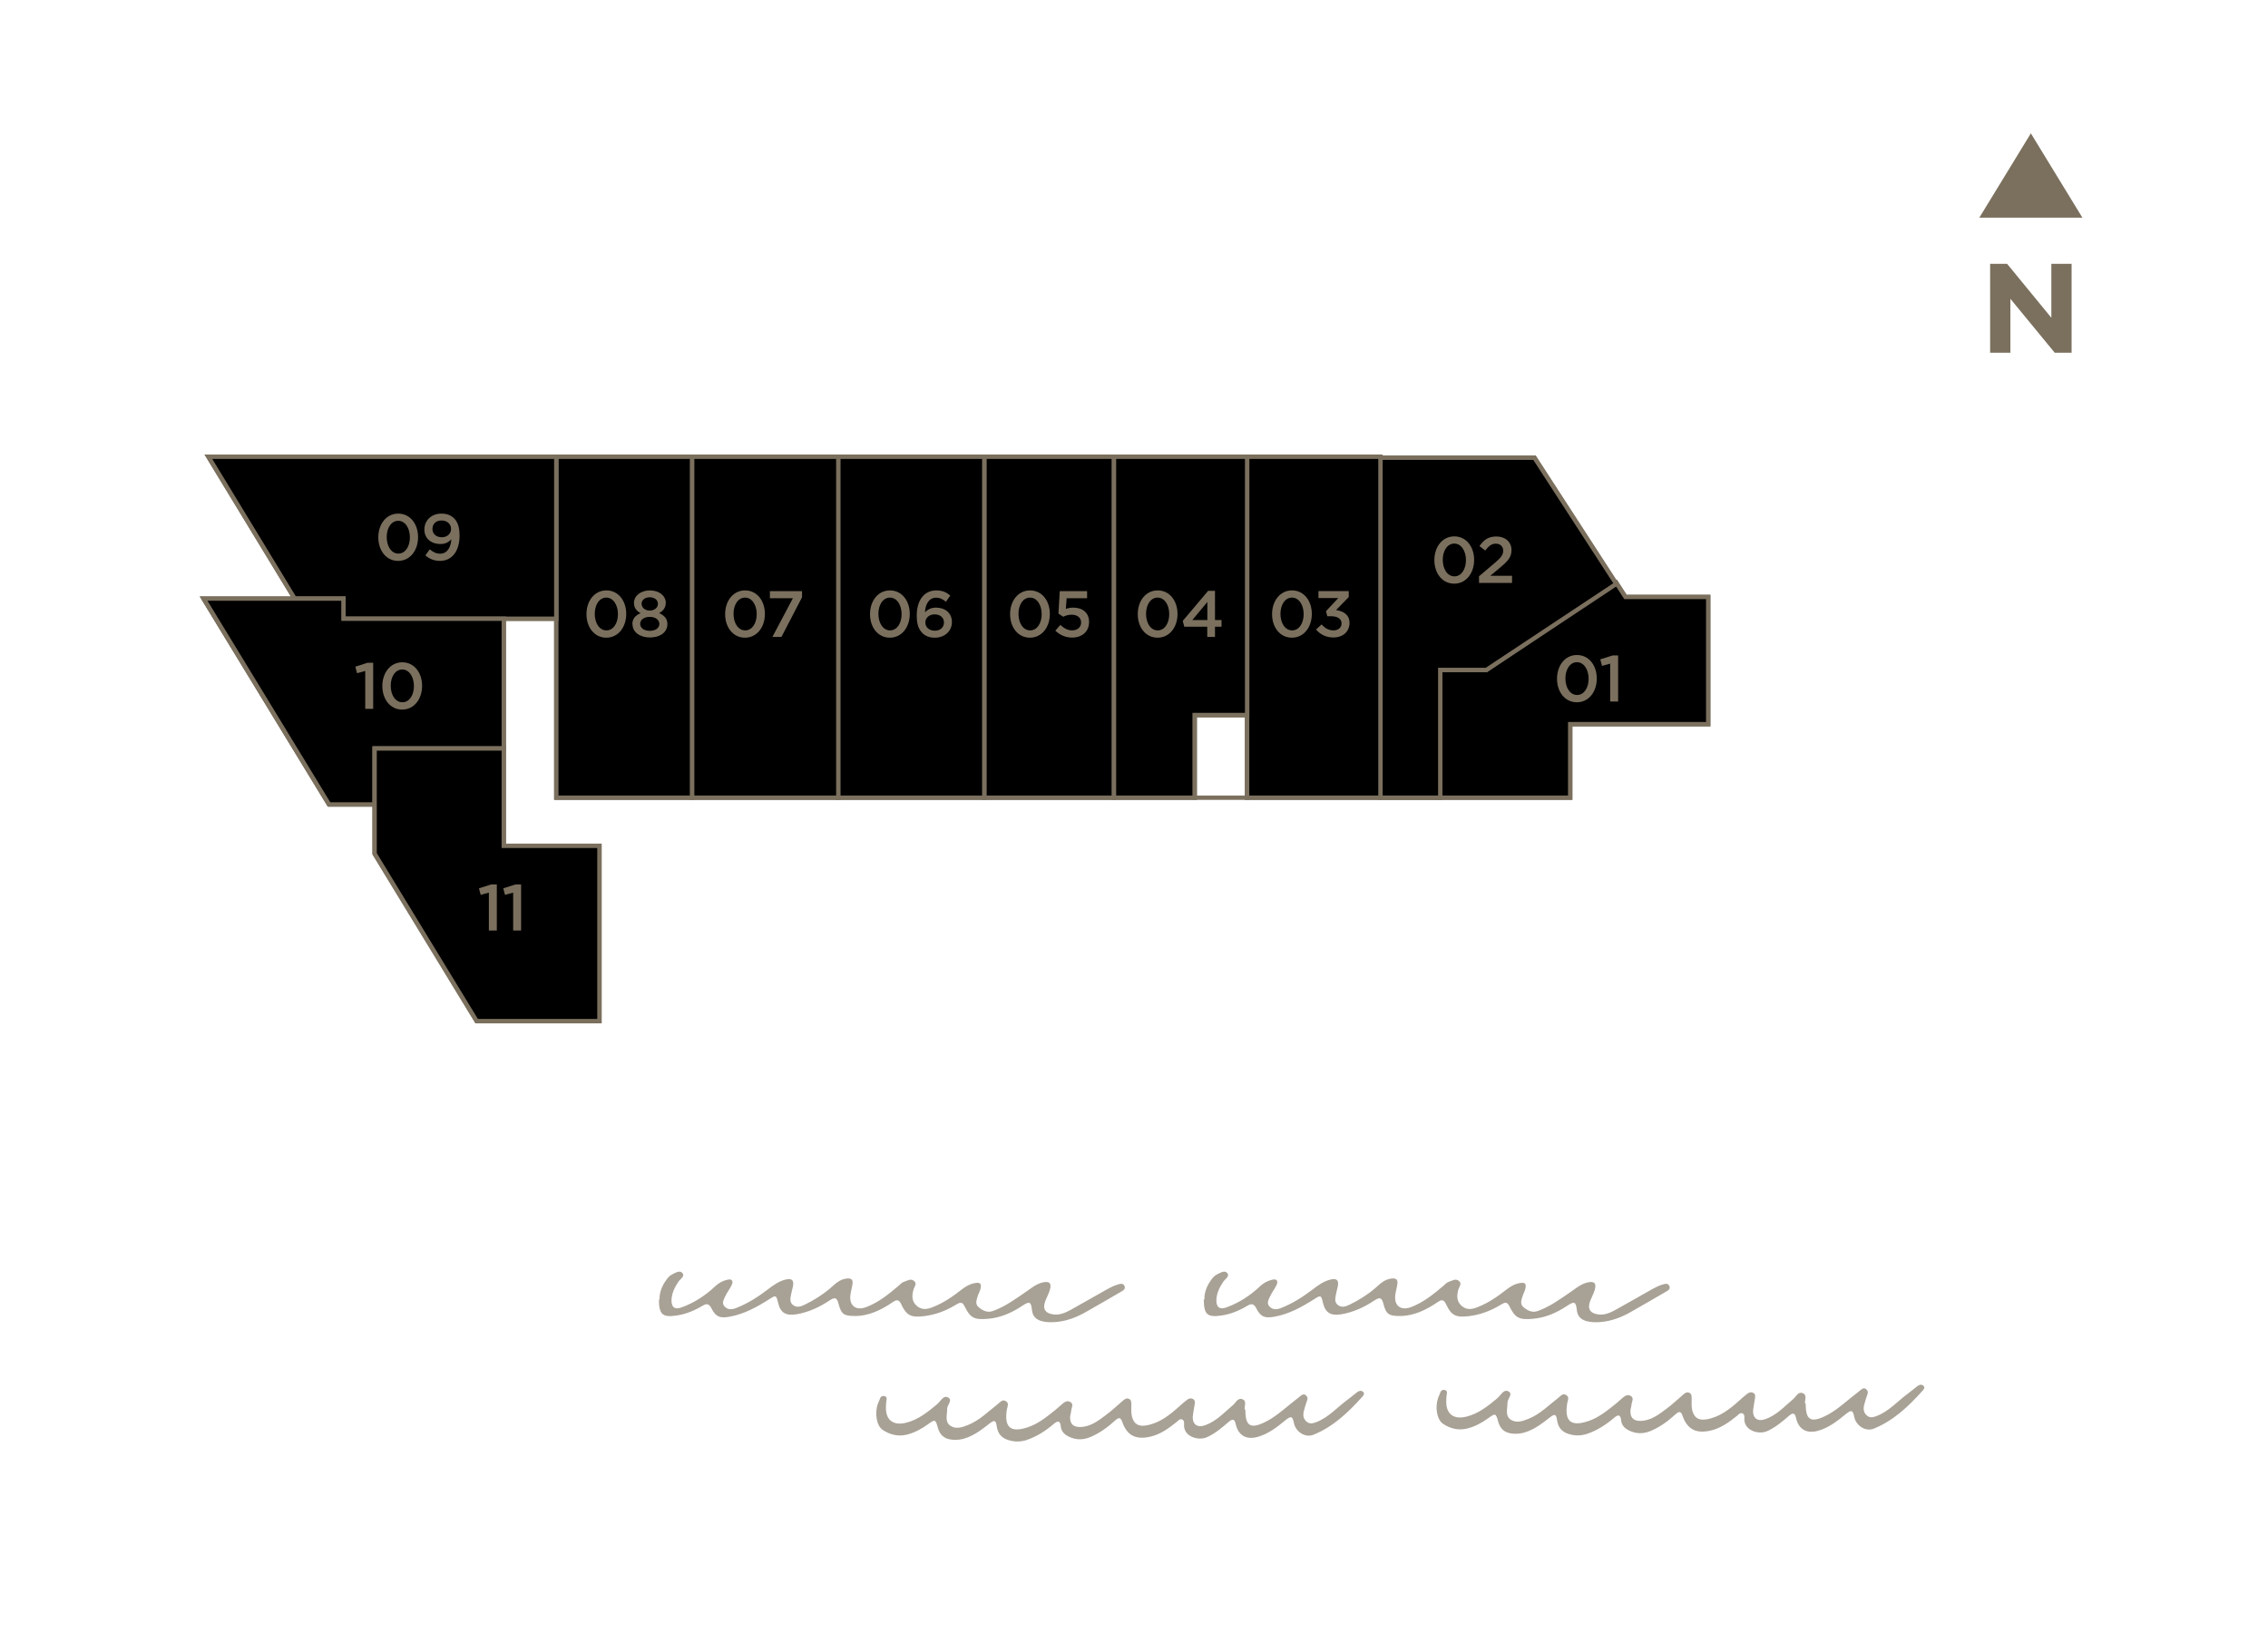
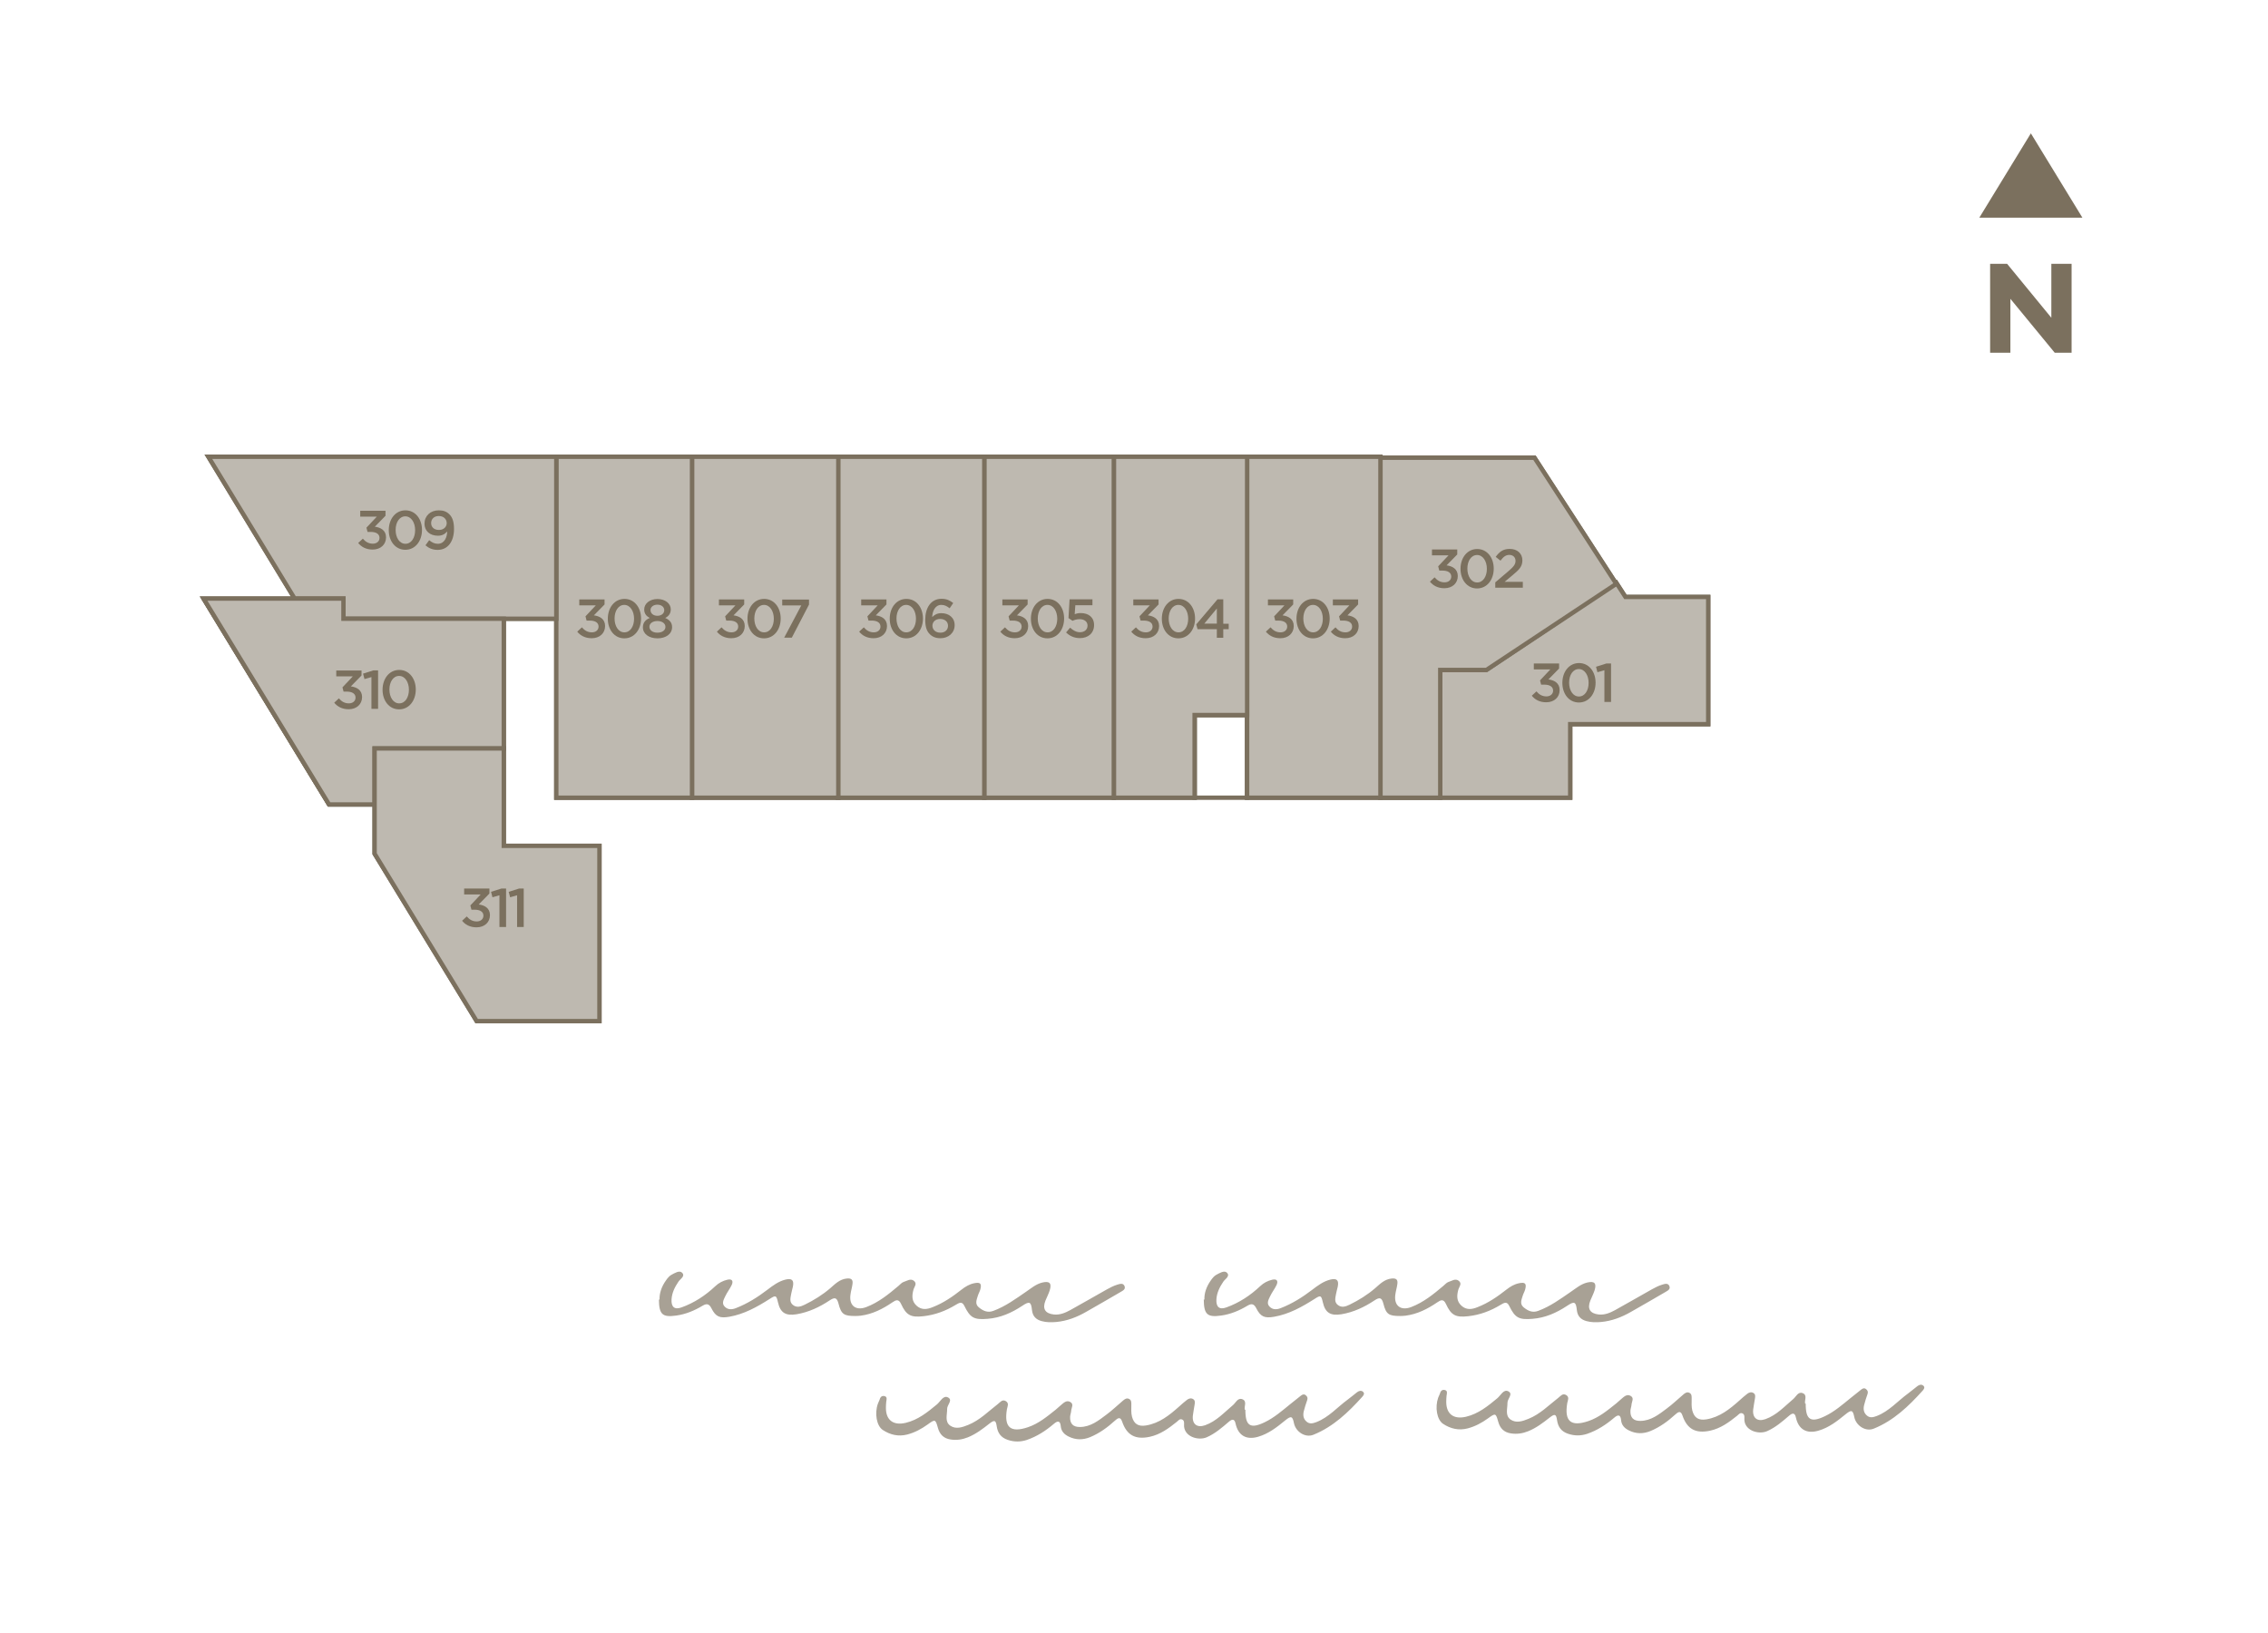
<svg xmlns="http://www.w3.org/2000/svg" viewBox="0 0 208.21 149.89">
  <g id="Base">
    <path d="M190.18,24.22v8.16h-1.55l-4.07-4.95v4.95h-1.86v-8.16h1.56l4.06,4.95v-4.95h1.86Z" style="fill:#7b705e;" />
    <polyline points="18.69 54.95 30.21 73.85 34.39 73.85" style="fill:none; stroke:#7b705e; stroke-miterlimit:10; stroke-width:.4px;" />
    <polygon points="19.13 41.93 51.07 41.93 51.07 56.8 31.53 56.8 31.53 54.95 27.05 54.95 19.13 41.93" style="fill:none; stroke:#7b705e; stroke-miterlimit:10; stroke-width:.4px;" />
    <polygon points="34.39 68.71 46.25 68.71 46.25 77.65 55.03 77.65 55.03 93.74 43.76 93.74 34.39 78.37 34.39 68.71" style="fill:none; stroke:#7b705e; stroke-miterlimit:10; stroke-width:.4px;" />
    <path d="M114.33,129.41c-.01,1.5.46,1.79,1.78,1.15.87-.42,1.59-1.05,2.33-1.65.33-.27.66-.53.99-.79.14-.11.3-.17.46-.02.14.12.18.25.11.45-.12.32-.21.64-.3.97-.1.37-.06.73.25.99.28.24.58.16.9.04,1.14-.44,1.92-1.37,2.88-2.07.29-.21.56-.45.85-.67.16-.12.36-.19.53-.06.22.17.05.37-.06.49-1.28,1.42-2.66,2.74-4.47,3.47-.76.31-1.63-.28-1.79-1.06-.13-.65-.26-.7-.81-.25-.76.62-1.52,1.22-2.49,1.5-1.08.31-1.82-.12-2.06-1.21-.1-.49-.35-.4-.62-.17-.63.54-1.25,1.08-2.02,1.42-.79.35-2.17-.06-2.09-1.19.01-.16.01-.36-.18-.44-.22-.09-.34.1-.49.22-.75.6-1.51,1.16-2.48,1.37-1.32.28-2.11-.14-2.54-1.41-.17-.5-.43-.27-.66-.07-.68.62-1.41,1.15-2.27,1.51-.66.27-1.32.27-1.97-.05-.41-.2-.69-.49-.73-.96-.05-.52-.29-.5-.62-.22-.75.64-1.56,1.17-2.5,1.49-.58.19-1.16.19-1.75-.01-.62-.21-.92-.63-1.01-1.26-.08-.55-.21-.59-.67-.23-.62.49-1.24.96-1.98,1.26-.5.2-1.02.28-1.56.2-.65-.09-1.02-.46-1.19-1.08-.22-.79-.25-.8-.94-.3-.57.41-1.18.74-1.87.92-.82.21-1.57.03-2.25-.42-.57-.38-.76-1.52-.45-2.4.04-.12.11-.23.15-.35.06-.23.18-.41.44-.36.3.06.21.31.18.52-.02.19-.03.38-.03.57,0,1.13.69,1.63,1.81,1.37,1.14-.27,2.01-.98,2.88-1.7.31-.26.57-.85,1-.64.49.24-.08.69-.07,1.06.01.54-.24,1.17.29,1.54.51.35,1.1.15,1.64-.07,1.07-.43,1.86-1.25,2.74-1.93.21-.16.39-.44.71-.26.33.19.16.49.11.74-.28,1.67.32,2.2,1.93,1.66.98-.33,1.77-.99,2.56-1.62.16-.13.32-.28.48-.42.24-.2.5-.47.84-.28.36.2.11.53.09.8-.01.19-.09.37-.1.56-.03.63.27.95.91.94.98-.01,1.71-.6,2.43-1.14.53-.39,1-.85,1.5-1.27.16-.14.35-.28.57-.17.23.11.21.34.21.56,0,.36-.03.72.06,1.07.18.68.59.92,1.28.81,1.24-.2,2.16-.95,3.05-1.74.24-.21.47-.43.73-.62.15-.11.35-.18.54-.07.21.12.18.32.15.51-.05.34-.12.67-.16,1-.09.79.38,1.16,1.12.9,1.04-.37,1.75-1.17,2.56-1.85.26-.22.44-.7.86-.54.47.18.14.68.23.97" style="fill:#a8a195;" />
    <path d="M60.55,119.32c-.03-.58.18-1.21.59-1.78.13-.19.29-.39.48-.5.3-.16.74-.44.98-.22.35.32-.14.58-.31.83-.34.5-.6,1.02-.64,1.63-.04.7.27.98.92.74,1.17-.42,2.2-1.1,3.1-1.95.33-.31.69-.49,1.1-.59.42-.1.58.1.4.49-.17.36-.43.68-.6,1.05-.14.3-.34.64-.03.94.29.29.65.27,1.01.13,1.06-.41,2.01-1.01,2.9-1.69.51-.39,1.02-.77,1.65-.93.6-.15.81.05.69.65-.05.23-.12.45-.16.68-.06.35-.18.73.17,1,.35.27.71.15,1.08-.03.84-.41,1.63-.9,2.34-1.51.44-.38.85-.82,1.51-.89.46-.05.59.13.53.52-.04.31-.14.62-.18.93-.16,1.03.48,1.54,1.45,1.17,1.13-.43,2.05-1.18,2.96-1.95.15-.12.28-.29.45-.35.31-.09.64-.36.96-.11.33.26.03.55-.04.81-.15.55-.17,1.06.28,1.47.45.41.94.36,1.48.14.98-.38,1.84-.97,2.65-1.61.36-.28.72-.5,1.17-.59.54-.11.7.02.56.56-.05.2-.17.39-.23.59-.11.36-.29.75.08,1.06.39.32.81.53,1.34.33,1.11-.41,2.05-1.1,3.01-1.76.47-.32.91-.7,1.48-.84.67-.16.89.05.69.71-.1.32-.26.62-.39.94-.3.75-.04,1.19.76,1.28.56.06,1.05-.15,1.51-.4,1.13-.62,2.25-1.28,3.38-1.91.29-.16.6-.32.92-.42.22-.06.54-.2.68.11.14.32-.17.44-.38.57-1.04.61-2.09,1.21-3.14,1.81-.85.49-1.76.84-2.75.93-.45.04-.89.04-1.33-.08-.52-.14-.83-.45-.89-1.01-.08-.78-.23-.84-.9-.39-.97.64-2,1.1-3.18,1.19-1.23.1-1.59-.08-2.13-1.19-.22-.46-.5-.26-.78-.1-.92.56-1.9.93-2.98,1.05-1.15.13-1.57-.08-2.05-1.13-.22-.48-.48-.36-.8-.14-.88.6-1.82,1.08-2.9,1.22-.17.02-.34.03-.51.03-1.03,0-1.28-.15-1.53-1.13-.15-.58-.35-.61-.82-.3-.92.61-1.91,1.08-3.03,1.27-.99.16-1.49-.12-1.71-1.1-.15-.65-.2-.67-.77-.3-1.15.73-2.33,1.39-3.7,1.63-.87.15-1.24.01-1.64-.78-.2-.39-.41-.47-.8-.24-.75.45-1.55.79-2.43.91-1.27.18-1.58-.1-1.59-1.49" style="fill:#a8a195;" />
    <path d="M165.77,128.85c-.01,1.5.46,1.79,1.78,1.15.87-.42,1.59-1.05,2.33-1.65.33-.27.66-.53.99-.79.14-.11.3-.17.46-.02.14.12.18.25.11.45-.12.32-.21.64-.3.97-.1.37-.06.73.25.99.28.24.58.16.9.04,1.14-.44,1.92-1.37,2.88-2.07.29-.21.56-.45.85-.67.16-.12.36-.19.53-.06.22.17.05.37-.06.49-1.28,1.42-2.66,2.74-4.47,3.47-.76.31-1.63-.28-1.79-1.06-.13-.65-.26-.7-.81-.25-.76.62-1.52,1.22-2.49,1.5-1.08.31-1.82-.12-2.06-1.21-.1-.49-.35-.4-.62-.17-.63.54-1.25,1.08-2.02,1.42-.79.35-2.17-.06-2.09-1.19.01-.16.01-.36-.18-.44-.22-.09-.34.1-.49.22-.75.6-1.51,1.16-2.48,1.37-1.32.28-2.11-.14-2.54-1.41-.17-.5-.43-.27-.66-.07-.68.62-1.41,1.15-2.27,1.51-.66.27-1.32.27-1.97-.05-.41-.2-.69-.49-.73-.96-.05-.52-.29-.5-.62-.22-.75.64-1.56,1.17-2.5,1.49-.58.19-1.16.19-1.75-.01-.62-.21-.92-.63-1.01-1.26-.08-.55-.21-.59-.67-.23-.62.49-1.24.96-1.98,1.26-.5.2-1.02.28-1.56.2-.65-.09-1.02-.46-1.19-1.08-.22-.79-.25-.8-.94-.3-.57.41-1.18.74-1.87.92-.82.21-1.57.03-2.25-.42-.57-.38-.76-1.52-.45-2.4.04-.12.11-.23.15-.35.06-.23.18-.41.44-.36.3.06.21.31.18.52-.02.19-.03.38-.03.57,0,1.13.69,1.63,1.81,1.37,1.14-.27,2.01-.98,2.88-1.7.31-.26.57-.85,1-.64.49.24-.08.69-.07,1.06.01.54-.24,1.17.29,1.54.51.35,1.1.15,1.64-.07,1.07-.43,1.86-1.25,2.74-1.93.21-.16.39-.44.71-.26.33.19.16.49.11.74-.28,1.67.32,2.2,1.93,1.66.98-.33,1.77-.99,2.56-1.62.16-.13.32-.28.48-.42.24-.2.5-.47.84-.28.36.2.11.53.09.8-.01.19-.09.37-.1.56-.03.63.27.95.91.94.98-.01,1.71-.6,2.43-1.14.53-.39,1-.85,1.5-1.27.16-.14.35-.28.57-.17.23.11.21.34.21.56,0,.36-.03.72.06,1.07.18.68.59.92,1.28.81,1.24-.2,2.16-.95,3.05-1.74.24-.21.47-.43.73-.62.15-.11.35-.18.54-.07.21.12.18.32.15.51-.05.34-.12.67-.16,1-.09.79.38,1.16,1.12.9,1.04-.37,1.75-1.17,2.56-1.85.26-.22.44-.7.86-.54.47.18.14.68.23.97" style="fill:#a8a195;" />
    <path d="M110.57,119.32c-.03-.58.18-1.21.59-1.78.13-.19.29-.39.48-.5.3-.16.74-.44.98-.22.35.32-.14.58-.31.83-.34.5-.6,1.02-.64,1.63-.04.7.27.98.92.74,1.17-.42,2.2-1.1,3.1-1.95.33-.31.69-.49,1.1-.59.42-.1.58.1.4.49-.17.36-.43.68-.6,1.05-.14.3-.34.64-.03.94.29.29.65.27,1.01.13,1.06-.41,2.01-1.01,2.9-1.69.51-.39,1.02-.77,1.65-.93.6-.15.81.05.69.65-.05.23-.12.45-.16.68-.06.35-.18.73.17,1,.35.27.71.15,1.08-.03.84-.41,1.63-.9,2.34-1.51.44-.38.85-.82,1.51-.89.46-.05.59.13.53.52-.04.31-.14.62-.18.93-.16,1.03.48,1.54,1.45,1.17,1.13-.43,2.05-1.18,2.96-1.95.15-.12.28-.29.45-.35.31-.09.64-.36.96-.11.33.26.03.55-.04.81-.15.55-.17,1.06.28,1.47.45.41.94.36,1.48.14.98-.38,1.84-.97,2.65-1.61.36-.28.72-.5,1.17-.59.54-.11.7.02.56.56-.05.2-.17.39-.23.59-.11.36-.29.75.08,1.06.39.32.81.53,1.34.33,1.11-.41,2.05-1.1,3.01-1.76.47-.32.91-.7,1.48-.84.67-.16.89.05.69.71-.1.32-.26.62-.39.94-.3.75-.04,1.19.76,1.28.56.06,1.05-.15,1.51-.4,1.13-.62,2.25-1.28,3.38-1.91.29-.16.6-.32.92-.42.22-.06.54-.2.68.11.14.32-.17.44-.38.57-1.04.61-2.09,1.21-3.14,1.81-.85.49-1.76.84-2.75.93-.45.04-.89.04-1.33-.08-.52-.14-.83-.45-.89-1.01-.08-.78-.23-.84-.9-.39-.97.64-2,1.1-3.18,1.19-1.23.1-1.59-.08-2.13-1.19-.22-.46-.5-.26-.78-.1-.92.56-1.9.93-2.98,1.05-1.15.13-1.57-.08-2.05-1.13-.22-.48-.48-.36-.8-.14-.88.6-1.82,1.08-2.9,1.22-.17.02-.34.03-.51.03-1.03,0-1.28-.15-1.53-1.13-.15-.58-.35-.61-.82-.3-.92.61-1.91,1.08-3.03,1.27-.99.16-1.49-.12-1.71-1.1-.15-.65-.2-.67-.77-.3-1.15.73-2.33,1.39-3.7,1.63-.87.15-1.24.01-1.64-.78-.2-.39-.41-.47-.8-.24-.75.45-1.55.79-2.43.91-1.27.18-1.58-.1-1.59-1.49" style="fill:#a8a195;" />
    <polygon points="186.44 12.24 191.17 19.98 181.71 19.98 186.44 12.24" style="fill:#7b705e;" />
    <rect x="51.07" y="41.93" width="12.46" height="31.3" style="fill:none; stroke:#7b705e; stroke-miterlimit:10; stroke-width:.4px;" />
    <rect x="63.53" y="41.93" width="13.43" height="31.3" style="fill:none; stroke:#7b705e; stroke-miterlimit:10; stroke-width:.4px;" />
    <rect x="76.93" y="41.93" width="13.43" height="31.3" style="fill:none; stroke:#7b705e; stroke-miterlimit:10; stroke-width:.4px;" />
    <rect x="90.36" y="41.93" width="11.89" height="31.3" style="fill:none; stroke:#7b705e; stroke-miterlimit:10; stroke-width:.4px;" />
    <polygon points="109.67 65.64 114.49 65.64 114.49 41.93 102.26 41.93 102.26 73.23 109.67 73.23 109.67 65.64" style="fill:none; stroke:#7b705e; stroke-miterlimit:10; stroke-width:.4px;" />
    <rect x="114.49" y="41.93" width="12.24" height="31.3" style="fill:none; stroke:#7b705e; stroke-miterlimit:10; stroke-width:.4px;" />
    <line x1="132.22" y1="73.23" x2="126.73" y2="73.23" style="fill:none; stroke:#7b705e; stroke-miterlimit:10; stroke-width:.4px;" />
    <polygon points="132.22 73.23 144.15 73.23 144.15 66.48 156.82 66.48 156.82 54.8 149.22 54.8 148.38 53.5 136.46 61.5 132.22 61.5 132.22 73.23" style="fill:none; stroke:#7b705e; stroke-miterlimit:10; stroke-width:.4px;" />
    <rect x="109.67" y="65.64" width="4.83" height="7.59" style="fill:none; stroke:#7b705e; stroke-miterlimit:10; stroke-width:.4px;" />
    <polygon points="132.22 73.23 132.22 61.5 136.46 61.5 148.38 53.6 140.87 42.02 126.73 42.02 126.73 73.23 132.22 73.23" style="fill:none; stroke:#7b705e; stroke-miterlimit:10; stroke-width:.4px;" />
    <polygon points="46.25 68.71 46.25 56.8 31.53 56.8 31.53 54.95 18.69 54.95 30.21 73.85 34.39 73.85 34.39 68.71 46.25 68.71" style="fill:none; stroke:#7b705e; stroke-miterlimit:10; stroke-width:.4px;" />
  </g>
  <g id="_x30_1" class="floor" data-id="3_301">
-     <polygon class="bg" points="132.22 73.23 144.15 73.23 144.15 66.48 156.82 66.48 156.82 54.8 149.22 54.8 148.38 53.5 136.46 61.5 132.22 61.5 132.22 73.23" style="stroke:#7b705e; stroke-miterlimit:10; stroke-width:.4px;" />
+     <polygon points="132.22 73.23 144.15 73.23 144.15 66.48 156.82 66.48 156.82 54.8 149.22 54.8 148.38 53.5 136.46 61.5 132.22 61.5 132.22 73.23" style="fill:#beb9b0; stroke:#7b705e; stroke-miterlimit:10; stroke-width:.4px;" />
  </g>
  <g id="_x30_2" class="floor" data-id="3_302">
-     <polygon class="bg" points="132.22 73.23 132.22 61.5 136.46 61.5 148.38 53.6 140.87 42.02 126.73 42.02 126.73 73.23 132.22 73.23" style="stroke:#7b705e; stroke-miterlimit:10; stroke-width:.4px;" />
+     <polygon points="132.22 73.23 132.22 61.5 136.46 61.5 148.38 53.6 140.87 42.02 126.73 42.02 126.73 73.23 132.22 73.23" style="fill:#beb9b0; stroke:#7b705e; stroke-miterlimit:10; stroke-width:.4px;" />
  </g>
  <g id="_x30_3" class="floor" data-id="3_303">
-     <rect class="bg" x="114.49" y="41.93" width="12.24" height="31.3" style="stroke:#7b705e; stroke-miterlimit:10; stroke-width:.4px;" />
+     <rect x="114.49" y="41.93" width="12.24" height="31.3" style="fill:#beb9b0; stroke:#7b705e; stroke-miterlimit:10; stroke-width:.4px;" />
  </g>
  <g id="_x30_4" class="floor" data-id="3_304">
-     <polygon class="bg" points="109.67 65.64 114.49 65.64 114.49 41.93 102.26 41.93 102.26 73.23 109.67 73.23 109.67 65.64" style="stroke:#7b705e; stroke-miterlimit:10; stroke-width:.4px;" />
+     <polygon points="109.67 65.64 114.49 65.64 114.49 41.93 102.26 41.93 102.26 73.23 109.67 73.23 109.67 65.64" style="fill:#beb9b0; stroke:#7b705e; stroke-miterlimit:10; stroke-width:.4px;" />
  </g>
  <g id="_x30_5" class="floor" data-id="3_305">
-     <rect class="bg" x="90.36" y="41.93" width="11.89" height="31.3" style="stroke:#7b705e; stroke-miterlimit:10; stroke-width:.4px;" />
+     <rect x="90.36" y="41.93" width="11.89" height="31.3" style="fill:#beb9b0; stroke:#7b705e; stroke-miterlimit:10; stroke-width:.4px;" />
  </g>
  <g id="_x30_6" class="floor" data-id="3_306">
-     <rect class="bg" x="76.93" y="41.93" width="13.43" height="31.3" style="stroke:#7b705e; stroke-miterlimit:10; stroke-width:.4px;" />
+     <rect x="76.93" y="41.93" width="13.43" height="31.3" style="fill:#beb9b0; stroke:#7b705e; stroke-miterlimit:10; stroke-width:.4px;" />
  </g>
  <g id="_x30_7" class="floor" data-id="3_307">
-     <rect class="bg" x="63.53" y="41.93" width="13.43" height="31.3" style="stroke:#7b705e; stroke-miterlimit:10; stroke-width:.4px;" />
+     <rect x="63.53" y="41.93" width="13.43" height="31.3" style="fill:#beb9b0; stroke:#7b705e; stroke-miterlimit:10; stroke-width:.4px;" />
  </g>
  <g id="_x30_8" class="floor" data-id="3_308">
-     <rect class="bg" x="51.07" y="41.93" width="12.46" height="31.3" style="stroke:#7b705e; stroke-miterlimit:10; stroke-width:.4px;" />
+     <rect x="51.07" y="41.93" width="12.46" height="31.3" style="fill:#beb9b0; stroke:#7b705e; stroke-miterlimit:10; stroke-width:.4px;" />
  </g>
  <g id="_x30_9" class="floor" data-id="3_309">
-     <polygon class="bg" points="19.13 41.93 51.07 41.93 51.07 56.8 31.53 56.8 31.53 54.95 27.05 54.95 19.13 41.93" style="stroke:#7b705e; stroke-miterlimit:10; stroke-width:.4px;" />
+     <polygon points="19.13 41.93 51.07 41.93 51.07 56.8 31.53 56.8 31.53 54.95 27.05 54.95 19.13 41.93" style="fill:#beb9b0; stroke:#7b705e; stroke-miterlimit:10; stroke-width:.4px;" />
  </g>
  <g id="_x31_0" class="floor" data-id="3_310">
-     <polygon class="bg" points="46.25 68.71 46.25 56.8 31.53 56.8 31.53 54.95 18.69 54.95 30.21 73.85 34.39 73.85 34.39 68.71 46.25 68.71" style="stroke:#7b705e; stroke-miterlimit:10; stroke-width:.4px;" />
+     <polygon points="46.25 68.71 46.25 56.8 31.53 56.8 31.53 54.95 18.69 54.95 30.21 73.85 34.39 73.85 34.39 68.71 46.25 68.71" style="fill:#beb9b0; stroke:#7b705e; stroke-miterlimit:10; stroke-width:.4px;" />
  </g>
  <g id="_x31_1" class="floor" data-id="3_311">
-     <polygon class="bg" points="34.39 68.71 46.25 68.71 46.25 77.65 55.03 77.65 55.03 93.74 43.76 93.74 34.39 78.37 34.39 68.71" style="stroke:#7b705e; stroke-miterlimit:10; stroke-width:.4px;" />
+     <polygon points="34.39 68.71 46.25 68.71 46.25 77.65 55.03 77.65 55.03 93.74 43.76 93.74 34.39 78.37 34.39 68.71" style="fill:#beb9b0; stroke:#7b705e; stroke-miterlimit:10; stroke-width:.4px;" />
  </g>
  <g id="Labels">
-     <path d="M44.89,81.94l-.76.21-.16-.6,1.13-.36h.51v4.23h-.73v-3.48Z" style="fill:#7b705e;" />
-     <path d="M47.12,81.94l-.76.21-.16-.6,1.13-.36h.51v4.23h-.73v-3.48Z" style="fill:#7b705e;" />
-     <path d="M33.54,61.59l-.76.21-.16-.6,1.13-.36h.51v4.23h-.73v-3.48Z" style="fill:#7b705e;" />
-     <path d="M35.1,62.98h0c0-1.21.73-2.18,1.83-2.18s1.82.96,1.82,2.16h0c0,1.21-.73,2.18-1.83,2.18s-1.82-.96-1.82-2.16ZM38,62.98h0c0-.84-.43-1.52-1.07-1.52s-1.06.66-1.06,1.49h0c0,.84.42,1.52,1.07,1.52s1.06-.67,1.06-1.49Z" style="fill:#7b705e;" />
-     <path d="M34.73,49.33h0c0-1.21.73-2.18,1.83-2.18s1.82.96,1.82,2.16h0c0,1.21-.73,2.18-1.83,2.18s-1.82-.96-1.82-2.16ZM37.63,49.33h0c0-.84-.43-1.52-1.07-1.52s-1.06.66-1.06,1.49h0c0,.84.42,1.52,1.07,1.52s1.06-.67,1.06-1.49Z" style="fill:#7b705e;" />
-     <path d="M41.44,49.49c-.23.28-.56.45-.99.45-.89,0-1.49-.52-1.49-1.33h0c0-.83.64-1.46,1.56-1.46.53,0,.87.15,1.17.44.31.31.5.77.5,1.6h0c0,1.36-.67,2.3-1.8,2.3-.58,0-.99-.21-1.34-.5l.4-.56c.32.26.6.4.96.4.74,0,1.01-.77,1.02-1.33ZM41.41,48.57h0c0-.45-.34-.79-.88-.79s-.83.35-.83.78h0c0,.45.34.76.86.76s.85-.35.85-.76Z" style="fill:#7b705e;" />
-     <path d="M66.57,56.38h0c0-1.21.73-2.18,1.83-2.18s1.82.96,1.82,2.16h0c0,1.21-.73,2.18-1.83,2.18s-1.82-.96-1.82-2.16ZM69.47,56.38h0c0-.84-.43-1.52-1.07-1.52s-1.06.66-1.06,1.49h0c0,.84.42,1.52,1.07,1.52s1.06-.67,1.06-1.49Z" style="fill:#7b705e;" />
-     <path d="M72.79,54.92h-2.11v-.65h2.95v.56l-1.89,3.64h-.83l1.88-3.55Z" style="fill:#7b705e;" />
-     <path d="M79.87,56.38h0c0-1.21.73-2.18,1.83-2.18s1.82.96,1.82,2.16h0c0,1.21-.73,2.18-1.83,2.18s-1.82-.96-1.82-2.16ZM82.77,56.38h0c0-.84-.43-1.52-1.07-1.52s-1.06.66-1.06,1.49h0c0,.84.42,1.52,1.07,1.52s1.06-.67,1.06-1.49Z" style="fill:#7b705e;" />
-     <path d="M84.67,58.1c-.32-.32-.51-.75-.51-1.6h0c0-1.3.61-2.3,1.8-2.3.55,0,.92.17,1.28.47l-.4.57c-.29-.23-.54-.37-.91-.37-.73,0-1,.76-1.01,1.34.25-.26.56-.43,1.01-.43.81,0,1.46.48,1.46,1.32h0c0,.85-.68,1.44-1.56,1.44-.52,0-.89-.16-1.17-.44ZM86.66,57.14h0c0-.43-.34-.74-.86-.74s-.85.34-.85.74h0c0,.44.35.76.87.76s.84-.32.84-.76Z" style="fill:#7b705e;" />
-     <path d="M104.45,56.38h0c0-1.21.73-2.18,1.83-2.18s1.82.96,1.82,2.16h0c0,1.21-.73,2.18-1.83,2.18s-1.82-.96-1.82-2.16ZM107.34,56.38h0c0-.84-.43-1.52-1.07-1.52s-1.06.66-1.06,1.49h0c0,.84.42,1.52,1.07,1.52s1.06-.67,1.06-1.49Z" style="fill:#7b705e;" />
-     <path d="M110.84,57.53h-2.12l-.14-.53,2.33-2.76h.63v2.68h.6v.61h-.6v.94h-.71v-.94ZM110.84,56.92v-1.66l-1.38,1.66h1.38Z" style="fill:#7b705e;" />
-     <path d="M116.78,56.38h0c0-1.21.73-2.18,1.83-2.18s1.82.96,1.82,2.16h0c0,1.21-.73,2.18-1.83,2.18s-1.82-.96-1.82-2.16ZM119.68,56.38h0c0-.84-.43-1.52-1.07-1.52s-1.06.66-1.06,1.49h0c0,.84.42,1.52,1.07,1.52s1.06-.67,1.06-1.49Z" style="fill:#7b705e;" />
-     <path d="M120.81,57.8l.52-.48c.3.35.64.55,1.1.55.41,0,.73-.25.73-.64h0c0-.43-.38-.66-.97-.66h-.34l-.12-.46,1.13-1.21h-1.82v-.64h2.78v.55l-1.17,1.2c.64.08,1.24.4,1.24,1.17h0c0,.79-.59,1.34-1.47,1.34-.73,0-1.25-.31-1.61-.74Z" style="fill:#7b705e;" />
-     <path d="M131.68,51.42h0c0-1.21.73-2.18,1.83-2.18s1.82.96,1.82,2.16h0c0,1.21-.73,2.18-1.83,2.18s-1.82-.96-1.82-2.16ZM134.58,51.42h0c0-.84-.43-1.52-1.07-1.52s-1.06.66-1.06,1.49h0c0,.84.42,1.52,1.07,1.52s1.06-.67,1.06-1.49Z" style="fill:#7b705e;" />
-     <path d="M135.76,52.92l1.45-1.23c.58-.49.79-.76.79-1.13,0-.41-.29-.65-.68-.65s-.65.21-.97.63l-.53-.41c.4-.56.8-.88,1.55-.88.82,0,1.39.5,1.39,1.25h0c0,.67-.35,1.03-1.09,1.64l-.86.72h2v.65h-3.03v-.58Z" style="fill:#7b705e;" />
-     <path d="M142.94,62.31h0c0-1.21.73-2.18,1.83-2.18s1.82.96,1.82,2.16h0c0,1.21-.73,2.18-1.83,2.18s-1.82-.96-1.82-2.16ZM145.84,62.31h0c0-.84-.43-1.52-1.07-1.52s-1.06.66-1.06,1.49h0c0,.84.42,1.52,1.07,1.52s1.06-.67,1.06-1.49Z" style="fill:#7b705e;" />
-     <path d="M147.82,60.92l-.75.21-.16-.6,1.13-.36h.51v4.23h-.73v-3.48Z" style="fill:#7b705e;" />
-     <path d="M53.84,56.38h0c0-1.21.73-2.18,1.83-2.18s1.82.96,1.82,2.16h0c0,1.21-.73,2.18-1.83,2.18s-1.82-.96-1.82-2.16ZM56.73,56.38h0c0-.84-.43-1.52-1.07-1.52s-1.06.66-1.06,1.49h0c0,.84.42,1.52,1.07,1.52s1.06-.67,1.06-1.49Z" style="fill:#7b705e;" />
-     <path d="M58.05,57.32h0c0-.52.28-.83.76-1.03-.35-.19-.61-.47-.61-.94h0c0-.65.62-1.15,1.46-1.15s1.46.49,1.46,1.13h0c0,.48-.26.76-.61.95.46.21.76.51.76,1.01h0c0,.76-.68,1.23-1.6,1.23s-1.6-.48-1.6-1.21ZM60.53,57.28h0c0-.4-.38-.65-.88-.65s-.88.25-.88.64h0c0,.35.32.64.88.64s.88-.28.88-.63ZM60.4,55.43h0c0-.34-.3-.6-.75-.6s-.75.26-.75.58h0c0,.38.32.64.75.64s.75-.26.75-.62Z" style="fill:#7b705e;" />
-     <path d="M92.73,56.38h0c0-1.21.73-2.18,1.83-2.18s1.82.96,1.82,2.16h0c0,1.21-.73,2.18-1.83,2.18s-1.82-.96-1.82-2.16ZM95.63,56.38h0c0-.84-.43-1.52-1.07-1.52s-1.06.66-1.06,1.49h0c0,.84.42,1.52,1.07,1.52s1.06-.67,1.06-1.49Z" style="fill:#7b705e;" />
-     <path d="M96.88,57.9l.46-.53c.34.31.69.5,1.08.5.5,0,.83-.29.83-.73h0c0-.44-.36-.71-.87-.71-.3,0-.56.08-.77.19l-.44-.29.12-2.06h2.51v.65h-1.88l-.07.98c.2-.07.38-.12.67-.12.82,0,1.46.43,1.46,1.32h0c0,.87-.63,1.43-1.56,1.43-.64,0-1.15-.26-1.54-.64Z" style="fill:#7b705e;" />
+     <path d="M140.62,63.87l.43-.4c.25.29.53.46.92.46.35,0,.61-.21.61-.53h0c0-.36-.31-.55-.81-.55h-.29l-.1-.39.95-1.01h-1.52v-.54h2.32v.46l-.98,1c.53.07,1.03.33,1.03.98h0c0,.66-.5,1.12-1.23,1.12-.61,0-1.05-.25-1.34-.62Z" style="fill:#7b705e;" />
+     <path d="M143.43,62.69h0c0-1.01.61-1.82,1.53-1.82s1.52.8,1.52,1.8h0c0,1.01-.61,1.82-1.53,1.82s-1.52-.8-1.52-1.8ZM145.84,62.69h0c0-.7-.36-1.27-.9-1.27s-.89.55-.89,1.25h0c0,.7.35,1.27.9,1.27s.89-.56.89-1.25Z" style="fill:#7b705e;" />
+     <path d="M147.28,61.53l-.63.18-.13-.5.95-.3h.43v3.53h-.61v-2.9Z" style="fill:#7b705e;" />
+     <path d="M131.27,53.4l.43-.4c.25.29.53.46.92.46.35,0,.61-.21.61-.53h0c0-.36-.31-.55-.81-.55h-.29l-.1-.39.95-1.01h-1.52v-.54h2.32v.46l-.98,1c.53.07,1.03.33,1.03.98h0c0,.66-.5,1.12-1.23,1.12-.61,0-1.05-.25-1.34-.62Z" style="fill:#7b705e;" />
+     <path d="M134.08,52.22h0c0-1.01.61-1.82,1.53-1.82s1.52.8,1.52,1.8h0c0,1.01-.61,1.82-1.53,1.82s-1.52-.8-1.52-1.8ZM136.5,52.22h0c0-.7-.36-1.27-.9-1.27s-.89.55-.89,1.25h0c0,.7.35,1.27.9,1.27s.89-.56.89-1.25Z" style="fill:#7b705e;" />
+     <path d="M137.26,53.47l1.21-1.03c.48-.41.66-.63.66-.95,0-.35-.25-.55-.57-.55s-.54.17-.81.53l-.44-.35c.34-.46.67-.73,1.29-.73.69,0,1.16.42,1.16,1.05h0c0,.56-.29.86-.91,1.37l-.72.6h1.67v.54h-2.53v-.49Z" style="fill:#7b705e;" />
+     <path d="M116.21,57.99l.43-.4c.25.29.53.46.92.46.35,0,.61-.21.61-.53h0c0-.36-.31-.55-.81-.55h-.29l-.1-.39.95-1.01h-1.52v-.54h2.32v.46l-.98,1c.53.07,1.03.33,1.03.98h0c0,.66-.5,1.12-1.23,1.12-.61,0-1.05-.25-1.34-.62Z" style="fill:#7b705e;" />
+     <path d="M119.02,56.8h0c0-1.01.61-1.82,1.53-1.82s1.52.8,1.52,1.8h0c0,1.01-.61,1.82-1.53,1.82s-1.52-.8-1.52-1.8ZM121.44,56.8h0c0-.7-.36-1.27-.9-1.27s-.89.55-.89,1.25h0c0,.7.35,1.27.9,1.27s.89-.56.89-1.25Z" style="fill:#7b705e;" />
+     <path d="M122.17,57.99l.43-.4c.25.29.53.46.92.46.35,0,.61-.21.61-.53h0c0-.36-.31-.55-.81-.55h-.29l-.1-.39.95-1.01h-1.52v-.54h2.32v.46l-.98,1c.53.07,1.03.33,1.03.98h0c0,.66-.5,1.12-1.23,1.12-.61,0-1.05-.25-1.34-.62Z" style="fill:#7b705e;" />
+     <path d="M103.85,57.99l.43-.4c.25.29.53.46.92.46.35,0,.61-.21.61-.53h0c0-.36-.31-.55-.81-.55h-.29l-.1-.39.95-1.01h-1.52v-.54h2.32v.46l-.98,1c.53.07,1.03.33,1.03.98h0c0,.66-.5,1.12-1.23,1.12-.61,0-1.05-.25-1.34-.62Z" style="fill:#7b705e;" />
+     <path d="M106.66,56.8h0c0-1.01.61-1.82,1.53-1.82s1.52.8,1.52,1.8h0c0,1.01-.61,1.82-1.53,1.82s-1.52-.8-1.52-1.8ZM109.08,56.8h0c0-.7-.36-1.27-.9-1.27s-.89.55-.89,1.25h0c0,.7.35,1.27.9,1.27s.89-.56.89-1.25Z" style="fill:#7b705e;" />
+     <path d="M111.71,57.76h-1.77l-.12-.44,1.95-2.3h.53v2.24h.5v.5h-.5v.79h-.59v-.79ZM111.71,57.25v-1.39l-1.15,1.39h1.15Z" style="fill:#7b705e;" />
+     <path d="M91.83,57.99l.43-.4c.25.29.53.46.92.46.35,0,.61-.21.61-.53h0c0-.36-.31-.55-.81-.55h-.29l-.1-.39.95-1.01h-1.52v-.54h2.32v.46l-.98,1c.53.07,1.03.33,1.03.98h0c0,.66-.5,1.12-1.23,1.12-.61,0-1.05-.25-1.34-.62Z" style="fill:#7b705e;" />
+     <path d="M94.64,56.8h0c0-1.01.61-1.82,1.53-1.82s1.52.8,1.52,1.8h0c0,1.01-.61,1.82-1.53,1.82s-1.52-.8-1.52-1.8ZM97.06,56.8h0c0-.7-.36-1.27-.9-1.27s-.89.55-.89,1.25h0c0,.7.35,1.27.9,1.27s.89-.56.89-1.25Z" style="fill:#7b705e;" />
+     <path d="M97.86,58.07l.38-.45c.28.26.58.42.9.42.42,0,.7-.24.7-.61h0c0-.37-.3-.59-.73-.59-.25,0-.47.07-.65.15l-.37-.25.1-1.72h2.1v.54h-1.57l-.06.82c.17-.06.32-.1.56-.1.68,0,1.22.36,1.22,1.1h0c0,.73-.53,1.2-1.3,1.2-.54,0-.96-.21-1.29-.54Z" style="fill:#7b705e;" />
+     <path d="M78.87,57.99l.43-.4c.25.29.53.46.92.46.35,0,.61-.21.61-.53h0c0-.36-.31-.55-.81-.55h-.29l-.1-.39.95-1.01h-1.52v-.54h2.32v.46l-.98,1c.53.07,1.03.33,1.03.98h0c0,.66-.5,1.12-1.23,1.12-.61,0-1.05-.25-1.34-.62Z" style="fill:#7b705e;" />
+     <path d="M81.68,56.8h0c0-1.01.61-1.82,1.53-1.82s1.52.8,1.52,1.8h0c0,1.01-.61,1.82-1.53,1.82s-1.52-.8-1.52-1.8ZM84.09,56.8h0c0-.7-.36-1.27-.9-1.27s-.89.55-.89,1.25h0c0,.7.35,1.27.9,1.27s.89-.56.89-1.25Z" style="fill:#7b705e;" />
+     <path d="M85.37,58.23c-.27-.26-.43-.63-.43-1.34h0c0-1.08.51-1.92,1.5-1.92.46,0,.77.15,1.07.39l-.33.48c-.25-.19-.45-.31-.76-.31-.61,0-.83.64-.84,1.12.21-.22.47-.36.84-.36.68,0,1.22.4,1.22,1.1h0c0,.71-.57,1.2-1.3,1.2-.43,0-.74-.13-.98-.37ZM87.03,57.44h0c0-.36-.28-.62-.72-.62s-.71.28-.71.62h0c0,.37.29.64.73.64s.7-.27.7-.63Z" style="fill:#7b705e;" />
+     <path d="M65.81,57.99l.43-.4c.25.29.53.46.92.46.35,0,.61-.21.61-.53h0c0-.36-.31-.55-.81-.55h-.29l-.1-.39.95-1.01h-1.52v-.54h2.32v.46l-.98,1c.53.07,1.03.33,1.03.98h0c0,.66-.5,1.12-1.23,1.12-.61,0-1.05-.25-1.34-.62Z" style="fill:#7b705e;" />
+     <path d="M68.62,56.8h0c0-1.01.61-1.82,1.53-1.82s1.52.8,1.52,1.8h0c0,1.01-.61,1.82-1.53,1.82s-1.52-.8-1.52-1.8ZM71.04,56.8h0c0-.7-.36-1.27-.9-1.27s-.89.55-.89,1.25h0c0,.7.35,1.27.9,1.27s.89-.56.89-1.25Z" style="fill:#7b705e;" />
+     <path d="M73.57,55.58h-1.76v-.54h2.46v.46l-1.58,3.04h-.7l1.57-2.96Z" style="fill:#7b705e;" />
+     <path d="M52.99,57.99l.43-.4c.25.29.53.46.92.46.35,0,.61-.21.61-.53h0c0-.36-.31-.55-.81-.55h-.29l-.1-.39.95-1.01h-1.52v-.54h2.32v.46l-.98,1c.53.07,1.03.33,1.03.98h0c0,.66-.5,1.12-1.23,1.12-.61,0-1.05-.25-1.34-.62Z" style="fill:#7b705e;" />
+     <path d="M55.8,56.8h0c0-1.01.61-1.82,1.53-1.82s1.52.8,1.52,1.8h0c0,1.01-.61,1.82-1.53,1.82s-1.52-.8-1.52-1.8ZM58.21,56.8h0c0-.7-.36-1.27-.9-1.27s-.89.55-.89,1.25h0c0,.7.35,1.27.9,1.27s.89-.56.89-1.25Z" style="fill:#7b705e;" />
+     <path d="M59.02,57.59h0c0-.43.24-.7.63-.86-.3-.16-.51-.39-.51-.78h0c0-.55.52-.96,1.22-.96s1.22.41,1.22.95h0c0,.4-.22.64-.51.79.39.17.63.42.63.84h0c0,.63-.57,1.03-1.34,1.03s-1.34-.4-1.34-1.01ZM61.09,57.55h0c0-.33-.32-.54-.74-.54s-.73.21-.73.53h0c0,.29.27.54.73.54s.74-.23.74-.53ZM60.98,56.01h0c0-.28-.25-.5-.63-.5s-.63.22-.63.49h0c0,.32.27.53.63.53s.63-.21.63-.51Z" style="fill:#7b705e;" />
+     <path d="M30.68,64.51l.43-.4c.25.29.53.46.92.46.35,0,.61-.21.61-.53h0c0-.36-.31-.55-.81-.55h-.29l-.1-.39.95-1.01h-1.52v-.54h2.32v.46l-.98,1c.53.07,1.03.33,1.03.98h0c0,.66-.5,1.12-1.23,1.12-.61,0-1.05-.25-1.34-.62Z" style="fill:#7b705e;" />
+     <path d="M34.09,62.16l-.63.18-.13-.5.95-.3h.43v3.53h-.61v-2.9Z" style="fill:#7b705e;" />
+     <path d="M35.12,63.32h0c0-1.01.61-1.82,1.53-1.82s1.52.8,1.52,1.8h0c0,1.01-.61,1.82-1.53,1.82s-1.52-.8-1.52-1.8ZM37.54,63.32h0c0-.7-.36-1.27-.9-1.27s-.89.55-.89,1.25h0c0,.7.35,1.27.9,1.27s.89-.56.89-1.25Z" style="fill:#7b705e;" />
+     <path d="M42.42,84.53l.43-.4c.25.29.53.46.92.46.35,0,.61-.21.61-.53h0c0-.36-.31-.55-.81-.55h-.29l-.1-.39.95-1.01h-1.52v-.54h2.32v.46l-.98,1c.53.07,1.03.33,1.03.98h0c0,.66-.5,1.12-1.23,1.12-.61,0-1.05-.25-1.34-.62Z" style="fill:#7b705e;" />
+     <path d="M45.84,82.19l-.63.18-.13-.5.95-.3h.43v3.53h-.61v-2.9Z" style="fill:#7b705e;" />
+     <path d="M47.46,82.19l-.63.18-.13-.5.95-.3h.43v3.53h-.61v-2.9Z" style="fill:#7b705e;" />
+     <path d="M32.88,49.85l.43-.4c.25.29.53.46.92.46.35,0,.61-.21.61-.53h0c0-.36-.31-.55-.81-.55h-.29l-.1-.39.95-1.01h-1.52v-.54h2.32v.46l-.98,1c.53.07,1.03.33,1.03.98h0c0,.66-.5,1.12-1.23,1.12-.61,0-1.05-.25-1.34-.62Z" style="fill:#7b705e;" />
+     <path d="M35.69,48.67h0c0-1.01.61-1.82,1.53-1.82s1.52.8,1.52,1.8h0c0,1.01-.61,1.82-1.53,1.82s-1.52-.8-1.52-1.8ZM38.11,48.67h0c0-.7-.36-1.27-.9-1.27s-.89.55-.89,1.25h0c0,.7.35,1.27.9,1.27s.89-.56.89-1.25Z" style="fill:#7b705e;" />
+     <path d="M41.04,48.8c-.2.24-.47.38-.83.38-.75,0-1.24-.44-1.24-1.11h0c0-.7.53-1.22,1.31-1.22.44,0,.73.12.98.37.26.26.42.65.42,1.34h0c0,1.14-.56,1.92-1.5,1.92-.49,0-.83-.17-1.12-.42l.34-.47c.27.22.5.33.8.33.62,0,.85-.64.85-1.11ZM41.01,48.03h0c0-.38-.29-.66-.73-.66s-.7.29-.7.65h0c0,.38.28.63.72.63s.71-.29.71-.63Z" style="fill:#7b705e;" />
  </g>
</svg>
